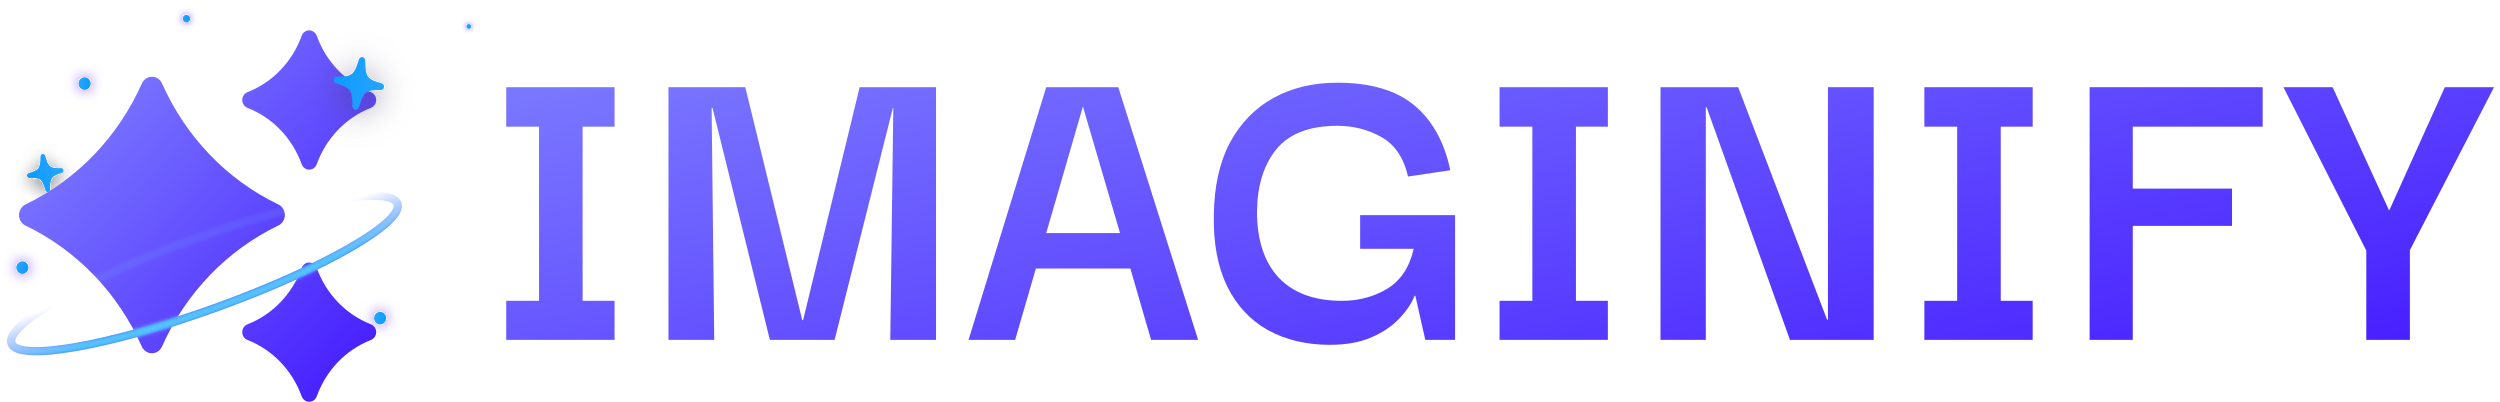
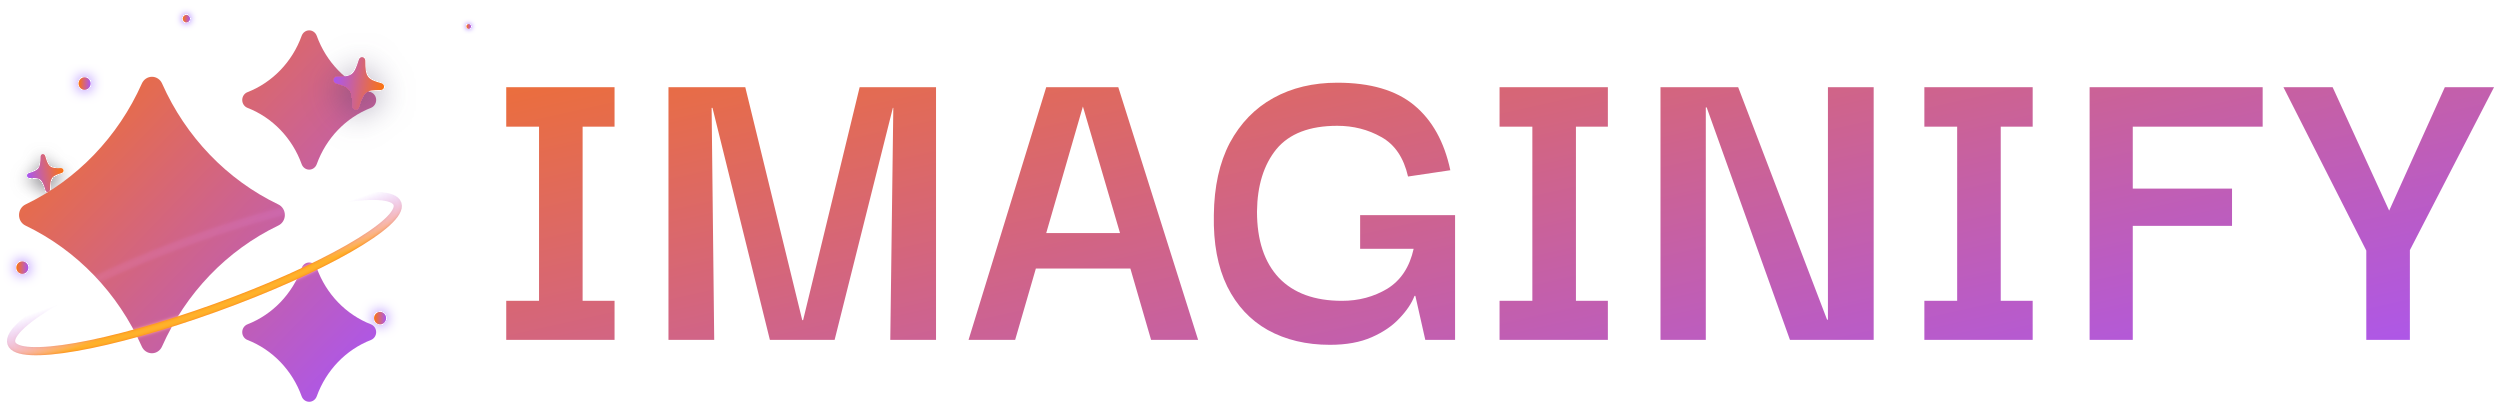
<svg xmlns="http://www.w3.org/2000/svg" width="168" height="27" viewBox="0 0 168 27" fill="none">
  <path d="M41.298 20.216V22.84H34.019V20.216H36.223V8.514H34.019V5.86H41.298V8.514H39.152V20.216H41.298ZM44.921 22.84V5.86H50.083L53.911 21.513H53.969L57.768 5.86H62.901V22.84H59.827L60.03 7.247H60.001L56.086 22.84H51.736L47.879 7.247H47.821L47.995 22.84H44.921ZM65.086 22.84L70.306 5.86H75.149L80.514 22.84H77.353L75.961 18.045H69.61L68.218 22.84H65.086ZM72.771 7.157L70.306 15.662H75.265L72.771 7.157ZM89.371 23.172C87.786 23.172 86.394 22.84 85.195 22.177C84.016 21.513 83.107 20.538 82.469 19.251C81.831 17.944 81.532 16.346 81.57 14.456C81.59 12.545 81.947 10.927 82.643 9.6C83.359 8.273 84.335 7.267 85.572 6.584C86.81 5.9 88.24 5.558 89.864 5.558C92.088 5.558 93.808 6.061 95.026 7.066C96.244 8.072 97.056 9.529 97.462 11.44L94.62 11.862C94.33 10.595 93.731 9.71 92.822 9.208C91.933 8.705 90.947 8.454 89.864 8.454C88.008 8.454 86.645 8.976 85.775 10.022C84.925 11.068 84.49 12.465 84.47 14.214C84.47 16.145 84.963 17.632 85.949 18.678C86.935 19.703 88.347 20.216 90.183 20.216C91.305 20.216 92.32 19.945 93.228 19.402C94.137 18.839 94.727 17.944 94.997 16.718H91.401V14.456H97.781V22.84H95.78L95.113 19.884H95.055C94.862 20.387 94.523 20.89 94.04 21.392C93.576 21.895 92.958 22.317 92.184 22.659C91.411 23.001 90.473 23.172 89.371 23.172ZM108.049 20.216V22.84H100.77V20.216H102.974V8.514H100.77V5.86H108.049V8.514H105.903V20.216H108.049ZM122.837 5.86H125.911V22.84H120.285L114.688 7.217H114.63V22.84H111.585V5.86H116.805L122.779 21.483H122.837V5.86ZM136.596 20.216V22.84H129.317V20.216H131.521V8.514H129.317V5.86H136.596V8.514H134.45V20.216H136.596ZM143.322 22.84H140.422V5.86H152.051V8.514H143.322V12.676H149.992V15.179H143.322V22.84ZM159.015 22.84V16.838L153.447 5.86H156.753L160.552 14.154L164.293 5.86H167.599L161.944 16.808V22.84H159.015Z" fill="url(#paint0_linear_2164_2166)" />
  <g filter="url(#filter0_d_2164_2166)">
    <path d="M31.499 1.941C31.585 1.941 31.655 1.868 31.655 1.778C31.655 1.688 31.585 1.615 31.499 1.615C31.412 1.615 31.342 1.688 31.342 1.778C31.342 1.868 31.412 1.941 31.499 1.941Z" fill="url(#paint1_linear_2164_2166)" />
  </g>
  <g filter="url(#filter1_d_2164_2166)">
    <path d="M5.684 6.038C5.909 6.038 6.09 5.849 6.09 5.616C6.09 5.383 5.909 5.193 5.684 5.193C5.46 5.193 5.278 5.383 5.278 5.616C5.278 5.849 5.46 6.038 5.684 6.038Z" fill="url(#paint2_linear_2164_2166)" />
  </g>
  <g filter="url(#filter2_d_2164_2166)">
    <path d="M1.502 18.406C1.726 18.406 1.908 18.217 1.908 17.984C1.908 17.751 1.726 17.562 1.502 17.562C1.278 17.562 1.096 17.751 1.096 17.984C1.096 18.217 1.278 18.406 1.502 18.406Z" fill="url(#paint3_linear_2164_2166)" />
  </g>
  <g filter="url(#filter3_d_2164_2166)">
    <path d="M25.543 21.802C25.767 21.802 25.949 21.613 25.949 21.379C25.949 21.146 25.767 20.957 25.543 20.957C25.319 20.957 25.137 21.146 25.137 21.379C25.137 21.613 25.319 21.802 25.543 21.802Z" fill="url(#paint4_linear_2164_2166)" />
  </g>
  <g filter="url(#filter4_d_2164_2166)">
    <path d="M6.528 14.652C6.614 14.652 6.684 14.579 6.684 14.489C6.684 14.399 6.614 14.326 6.528 14.326C6.441 14.326 6.371 14.399 6.371 14.489C6.371 14.579 6.441 14.652 6.528 14.652Z" fill="url(#paint5_linear_2164_2166)" />
  </g>
  <g filter="url(#filter5_d_2164_2166)">
    <path d="M12.524 1.512C12.66 1.512 12.77 1.397 12.77 1.256C12.77 1.115 12.66 1 12.524 1C12.388 1 12.278 1.115 12.278 1.256C12.278 1.397 12.388 1.512 12.524 1.512Z" fill="url(#paint6_linear_2164_2166)" />
  </g>
  <g filter="url(#filter6_d_2164_2166)">
    <path d="M3.228 12.906C3.148 12.919 3.073 12.868 3.049 12.783C2.828 12.029 2.711 11.937 1.985 11.965C1.902 11.967 1.828 11.906 1.816 11.823C1.804 11.739 1.856 11.659 1.936 11.634C2.63 11.42 2.705 11.316 2.722 10.526C2.724 10.438 2.779 10.367 2.857 10.354C2.939 10.342 3.012 10.393 3.038 10.477C3.257 11.231 3.374 11.322 4.099 11.295C4.185 11.293 4.257 11.352 4.269 11.438C4.281 11.521 4.231 11.6 4.149 11.626C3.454 11.842 3.38 11.945 3.365 12.735C3.361 12.824 3.305 12.894 3.228 12.906Z" fill="url(#paint7_linear_2164_2166)" />
  </g>
  <path d="M16.63 6.194C16.419 6.276 16.278 6.486 16.278 6.72C16.278 6.954 16.419 7.164 16.63 7.247C18.313 7.903 19.641 9.284 20.272 11.034C20.352 11.254 20.553 11.4 20.778 11.4C21.003 11.4 21.205 11.254 21.285 11.034C21.916 9.284 23.244 7.903 24.927 7.247C25.138 7.164 25.278 6.954 25.278 6.72C25.278 6.486 25.138 6.276 24.927 6.194C23.244 5.537 21.916 4.156 21.285 2.406C21.205 2.186 21.003 2.04 20.778 2.04C20.553 2.04 20.352 2.186 20.272 2.406C19.641 4.156 18.313 5.537 16.63 6.194ZM10.892 5.613C10.771 5.336 10.503 5.16 10.213 5.16C9.922 5.16 9.655 5.336 9.533 5.613C7.936 9.2 5.164 12.082 1.714 13.74C1.447 13.867 1.278 14.145 1.278 14.452C1.278 14.759 1.447 15.032 1.714 15.159C5.163 16.815 7.937 19.698 9.528 23.285C9.65 23.563 9.917 23.739 10.208 23.739C10.499 23.739 10.766 23.563 10.888 23.285C12.482 19.695 15.254 16.812 18.706 15.154C18.974 15.027 19.142 14.749 19.142 14.447C19.142 14.145 18.974 13.867 18.706 13.74C15.257 12.085 12.485 9.2 10.892 5.613ZM20.272 18.006C19.641 19.756 18.313 21.137 16.63 21.794C16.419 21.876 16.278 22.086 16.278 22.32C16.278 22.554 16.419 22.764 16.63 22.846C18.313 23.503 19.641 24.884 20.272 26.634C20.352 26.854 20.553 27 20.778 27C21.003 27 21.205 26.854 21.285 26.634C21.916 24.884 23.244 23.503 24.927 22.846C25.138 22.764 25.278 22.554 25.278 22.32C25.278 22.086 25.138 21.876 24.927 21.794C23.244 21.137 21.916 19.756 21.285 18.006C21.205 17.786 21.003 17.64 20.778 17.64C20.553 17.64 20.352 17.786 20.272 18.006Z" fill="url(#paint8_linear_2164_2166)" />
  <path d="M12.972 16.086C5.808 18.673 0.343 21.799 0.766 23.067C1.19 24.334 7.341 23.264 14.505 20.677C21.669 18.089 27.133 14.964 26.71 13.696C26.287 12.428 20.136 13.498 12.972 16.086Z" stroke="url(#paint9_linear_2164_2166)" stroke-width="0.549" />
  <g style="mix-blend-mode:screen" filter="url(#filter7_f_2164_2166)">
    <path d="M12.972 16.085C5.808 18.673 0.343 21.799 0.766 23.066C1.19 24.334 7.341 23.264 14.505 20.677C21.669 18.089 27.133 14.963 26.71 13.696C26.287 12.428 20.136 13.498 12.972 16.085Z" stroke="url(#paint10_linear_2164_2166)" stroke-width="0.549" />
  </g>
  <g filter="url(#filter8_d_2164_2166)">
    <path d="M23.872 7.362C23.762 7.345 23.683 7.247 23.684 7.126C23.679 6.038 23.559 5.869 22.591 5.606C22.479 5.575 22.405 5.463 22.421 5.348C22.437 5.232 22.536 5.149 22.652 5.148C23.65 5.152 23.789 5.046 24.113 4.009C24.149 3.894 24.248 3.823 24.357 3.839C24.469 3.856 24.547 3.954 24.549 4.076C24.551 5.161 24.67 5.33 25.637 5.593C25.752 5.627 25.825 5.735 25.808 5.853C25.793 5.968 25.696 6.051 25.577 6.051C24.577 6.05 24.441 6.155 24.119 7.192C24.08 7.308 23.979 7.378 23.872 7.362Z" fill="url(#paint11_linear_2164_2166)" />
  </g>
  <defs>
    <filter id="filter0_d_2164_2166" x="31.001" y="1.274" width="0.996" height="1.009" filterUnits="userSpaceOnUse" color-interpolation-filters="sRGB">
      <feFlood flood-opacity="0" result="BackgroundImageFix" />
      <feColorMatrix in="SourceAlpha" type="matrix" values="0 0 0 0 0 0 0 0 0 0 0 0 0 0 0 0 0 0 127 0" result="hardAlpha" />
      <feOffset />
      <feGaussianBlur stdDeviation="0.171" />
      <feComposite in2="hardAlpha" operator="out" />
      <feColorMatrix type="matrix" values="0 0 0 0 0.592 0 0 0 0 0.392 0 0 0 0 1 0 0 0 1 0" />
      <feBlend mode="normal" in2="BackgroundImageFix" result="effect1_dropShadow_2164_2166" />
      <feBlend mode="normal" in="SourceGraphic" in2="effect1_dropShadow_2164_2166" result="shape" />
    </filter>
    <filter id="filter1_d_2164_2166" x="4.392" y="4.308" width="2.584" height="2.616" filterUnits="userSpaceOnUse" color-interpolation-filters="sRGB">
      <feFlood flood-opacity="0" result="BackgroundImageFix" />
      <feColorMatrix in="SourceAlpha" type="matrix" values="0 0 0 0 0 0 0 0 0 0 0 0 0 0 0 0 0 0 127 0" result="hardAlpha" />
      <feOffset />
      <feGaussianBlur stdDeviation="0.443" />
      <feComposite in2="hardAlpha" operator="out" />
      <feColorMatrix type="matrix" values="0 0 0 0 0.592 0 0 0 0 0.392 0 0 0 0 1 0 0 0 1 0" />
      <feBlend mode="normal" in2="BackgroundImageFix" result="effect1_dropShadow_2164_2166" />
      <feBlend mode="normal" in="SourceGraphic" in2="effect1_dropShadow_2164_2166" result="shape" />
    </filter>
    <filter id="filter2_d_2164_2166" x="0.21" y="16.676" width="2.584" height="2.616" filterUnits="userSpaceOnUse" color-interpolation-filters="sRGB">
      <feFlood flood-opacity="0" result="BackgroundImageFix" />
      <feColorMatrix in="SourceAlpha" type="matrix" values="0 0 0 0 0 0 0 0 0 0 0 0 0 0 0 0 0 0 127 0" result="hardAlpha" />
      <feOffset />
      <feGaussianBlur stdDeviation="0.443" />
      <feComposite in2="hardAlpha" operator="out" />
      <feColorMatrix type="matrix" values="0 0 0 0 0.592 0 0 0 0 0.392 0 0 0 0 1 0 0 0 1 0" />
      <feBlend mode="normal" in2="BackgroundImageFix" result="effect1_dropShadow_2164_2166" />
      <feBlend mode="normal" in="SourceGraphic" in2="effect1_dropShadow_2164_2166" result="shape" />
    </filter>
    <filter id="filter3_d_2164_2166" x="24.251" y="20.071" width="2.584" height="2.616" filterUnits="userSpaceOnUse" color-interpolation-filters="sRGB">
      <feFlood flood-opacity="0" result="BackgroundImageFix" />
      <feColorMatrix in="SourceAlpha" type="matrix" values="0 0 0 0 0 0 0 0 0 0 0 0 0 0 0 0 0 0 127 0" result="hardAlpha" />
      <feOffset />
      <feGaussianBlur stdDeviation="0.443" />
      <feComposite in2="hardAlpha" operator="out" />
      <feColorMatrix type="matrix" values="0 0 0 0 0.592 0 0 0 0 0.392 0 0 0 0 1 0 0 0 1 0" />
      <feBlend mode="normal" in2="BackgroundImageFix" result="effect1_dropShadow_2164_2166" />
      <feBlend mode="normal" in="SourceGraphic" in2="effect1_dropShadow_2164_2166" result="shape" />
    </filter>
    <filter id="filter4_d_2164_2166" x="6.03" y="13.984" width="0.996" height="1.009" filterUnits="userSpaceOnUse" color-interpolation-filters="sRGB">
      <feFlood flood-opacity="0" result="BackgroundImageFix" />
      <feColorMatrix in="SourceAlpha" type="matrix" values="0 0 0 0 0 0 0 0 0 0 0 0 0 0 0 0 0 0 127 0" result="hardAlpha" />
      <feOffset />
      <feGaussianBlur stdDeviation="0.171" />
      <feComposite in2="hardAlpha" operator="out" />
      <feColorMatrix type="matrix" values="0 0 0 0 0.592 0 0 0 0 0.392 0 0 0 0 1 0 0 0 1 0" />
      <feBlend mode="normal" in2="BackgroundImageFix" result="effect1_dropShadow_2164_2166" />
      <feBlend mode="normal" in="SourceGraphic" in2="effect1_dropShadow_2164_2166" result="shape" />
    </filter>
    <filter id="filter5_d_2164_2166" x="11.742" y="0.463" width="1.565" height="1.585" filterUnits="userSpaceOnUse" color-interpolation-filters="sRGB">
      <feFlood flood-opacity="0" result="BackgroundImageFix" />
      <feColorMatrix in="SourceAlpha" type="matrix" values="0 0 0 0 0 0 0 0 0 0 0 0 0 0 0 0 0 0 127 0" result="hardAlpha" />
      <feOffset />
      <feGaussianBlur stdDeviation="0.268" />
      <feComposite in2="hardAlpha" operator="out" />
      <feColorMatrix type="matrix" values="0 0 0 0 0.592 0 0 0 0 0.392 0 0 0 0 1 0 0 0 1 0" />
      <feBlend mode="normal" in2="BackgroundImageFix" result="effect1_dropShadow_2164_2166" />
      <feBlend mode="normal" in="SourceGraphic" in2="effect1_dropShadow_2164_2166" result="shape" />
    </filter>
    <filter id="filter6_d_2164_2166" x="0.732" y="9.553" width="4.62" height="4.719" filterUnits="userSpaceOnUse" color-interpolation-filters="sRGB">
      <feFlood flood-opacity="0" result="BackgroundImageFix" />
      <feColorMatrix in="SourceAlpha" type="matrix" values="0 0 0 0 0 0 0 0 0 0 0 0 0 0 0 0 0 0 127 0" result="hardAlpha" />
      <feOffset dy="0.282" />
      <feGaussianBlur stdDeviation="0.541" />
      <feComposite in2="hardAlpha" operator="out" />
      <feColorMatrix type="matrix" values="0 0 0 0 0.221 0 0 0 0 0.21 0 0 0 0 0.242 0 0 0 0.6 0" />
      <feBlend mode="normal" in2="BackgroundImageFix" result="effect1_dropShadow_2164_2166" />
      <feBlend mode="normal" in="SourceGraphic" in2="effect1_dropShadow_2164_2166" result="shape" />
    </filter>
    <filter id="filter7_f_2164_2166" x="0.216" y="12.631" width="27.044" height="11.499" filterUnits="userSpaceOnUse" color-interpolation-filters="sRGB">
      <feFlood flood-opacity="0" result="BackgroundImageFix" />
      <feBlend mode="normal" in="SourceGraphic" in2="BackgroundImageFix" result="shape" />
      <feGaussianBlur stdDeviation="0.127" result="effect1_foregroundBlur_2164_2166" />
    </filter>
    <filter id="filter8_d_2164_2166" x="20.288" y="2.261" width="7.653" height="7.788" filterUnits="userSpaceOnUse" color-interpolation-filters="sRGB">
      <feFlood flood-opacity="0" result="BackgroundImageFix" />
      <feColorMatrix in="SourceAlpha" type="matrix" values="0 0 0 0 0 0 0 0 0 0 0 0 0 0 0 0 0 0 127 0" result="hardAlpha" />
      <feOffset dy="0.555" />
      <feGaussianBlur stdDeviation="1.065" />
      <feComposite in2="hardAlpha" operator="out" />
      <feColorMatrix type="matrix" values="0 0 0 0 0.297 0 0 0 0 0.244 0 0 0 0 0.404 0 0 0 0.6 0" />
      <feBlend mode="normal" in2="BackgroundImageFix" result="effect1_dropShadow_2164_2166" />
      <feBlend mode="normal" in="SourceGraphic" in2="effect1_dropShadow_2164_2166" result="shape" />
    </filter>
    <linearGradient id="paint0_linear_2164_2166" x1="32.279" y1="-4.2" x2="45.114" y2="53.252" gradientUnits="userSpaceOnUse">
-       <stop stop-color="#868CFF" />
-       <stop offset="1" stop-color="#4318FF" />
+       <stop stop-color="#f97316" />
+       <stop offset="1" stop-color="#a855f7" />
    </linearGradient>
    <linearGradient id="paint1_linear_2164_2166" x1="31.352" y1="1.761" x2="31.663" y2="1.768" gradientUnits="userSpaceOnUse">
-       <stop stop-color="#26A4FF" />
-       <stop offset="1" stop-color="#0D9AFF" />
+       <stop stop-color="#f97316" />
+       <stop offset="1" stop-color="#a855f7" />
    </linearGradient>
    <linearGradient id="paint2_linear_2164_2166" x1="5.302" y1="5.572" x2="6.11" y2="5.588" gradientUnits="userSpaceOnUse">
-       <stop stop-color="#26A4FF" />
-       <stop offset="1" stop-color="#0D9AFF" />
+       <stop stop-color="#f97316" />
+       <stop offset="1" stop-color="#a855f7" />
    </linearGradient>
    <linearGradient id="paint3_linear_2164_2166" x1="1.12" y1="17.94" x2="1.928" y2="17.957" gradientUnits="userSpaceOnUse">
-       <stop stop-color="#26A4FF" />
-       <stop offset="1" stop-color="#0D9AFF" />
+       <stop stop-color="#f97316" />
+       <stop offset="1" stop-color="#a855f7" />
    </linearGradient>
    <linearGradient id="paint4_linear_2164_2166" x1="25.161" y1="21.336" x2="25.968" y2="21.352" gradientUnits="userSpaceOnUse">
-       <stop stop-color="#26A4FF" />
-       <stop offset="1" stop-color="#0D9AFF" />
+       <stop stop-color="#f97316" />
+       <stop offset="1" stop-color="#a855f7" />
    </linearGradient>
    <linearGradient id="paint5_linear_2164_2166" x1="6.38" y1="14.472" x2="6.692" y2="14.478" gradientUnits="userSpaceOnUse">
-       <stop stop-color="#26A4FF" />
-       <stop offset="1" stop-color="#0D9AFF" />
+       <stop stop-color="#f97316" />
+       <stop offset="1" stop-color="#a855f7" />
    </linearGradient>
    <linearGradient id="paint6_linear_2164_2166" x1="12.293" y1="1.229" x2="12.782" y2="1.239" gradientUnits="userSpaceOnUse">
-       <stop stop-color="#26A4FF" />
-       <stop offset="1" stop-color="#0D9AFF" />
+       <stop stop-color="#f97316" />
+       <stop offset="1" stop-color="#a855f7" />
    </linearGradient>
    <linearGradient id="paint7_linear_2164_2166" x1="4.177" y1="11.317" x2="1.741" y2="11.721" gradientUnits="userSpaceOnUse">
-       <stop stop-color="#26A4FF" />
-       <stop offset="1" stop-color="#0D9AFF" />
+       <stop stop-color="#f97316" />
+       <stop offset="1" stop-color="#a855f7" />
    </linearGradient>
    <linearGradient id="paint8_linear_2164_2166" x1="1.278" y1="2.04" x2="26.219" y2="26.022" gradientUnits="userSpaceOnUse">
-       <stop stop-color="#868CFF" />
-       <stop offset="1" stop-color="#4318FF" />
+       <stop stop-color="#f97316" />
+       <stop offset="1" stop-color="#a855f7" />
    </linearGradient>
    <linearGradient id="paint9_linear_2164_2166" x1="1.183" y1="24.803" x2="0.114" y2="21.789" gradientUnits="userSpaceOnUse">
-       <stop stop-color="#3F5FFF" />
-       <stop offset="1" stop-color="#3F5FFF" stop-opacity="0" />
+       <stop stop-color="#f97316" />
+       <stop offset="1" stop-color="#a855f7" stop-opacity="0" />
    </linearGradient>
    <linearGradient id="paint10_linear_2164_2166" x1="1.183" y1="24.802" x2="0.114" y2="21.789" gradientUnits="userSpaceOnUse">
-       <stop stop-color="#1DA0FF" />
-       <stop offset="1" stop-color="#199FFF" stop-opacity="0.13" />
+       <stop stop-color="#f97316" />
+       <stop offset="1" stop-color="#a855f7" stop-opacity="0.13" />
    </linearGradient>
    <linearGradient id="paint11_linear_2164_2166" x1="25.733" y1="5.656" x2="22.352" y2="5.259" gradientUnits="userSpaceOnUse">
-       <stop stop-color="#26A4FF" />
-       <stop offset="1" stop-color="#0D9AFF" />
+       <stop stop-color="#f97316" />
+       <stop offset="1" stop-color="#a855f7" />
    </linearGradient>
  </defs>
</svg>
